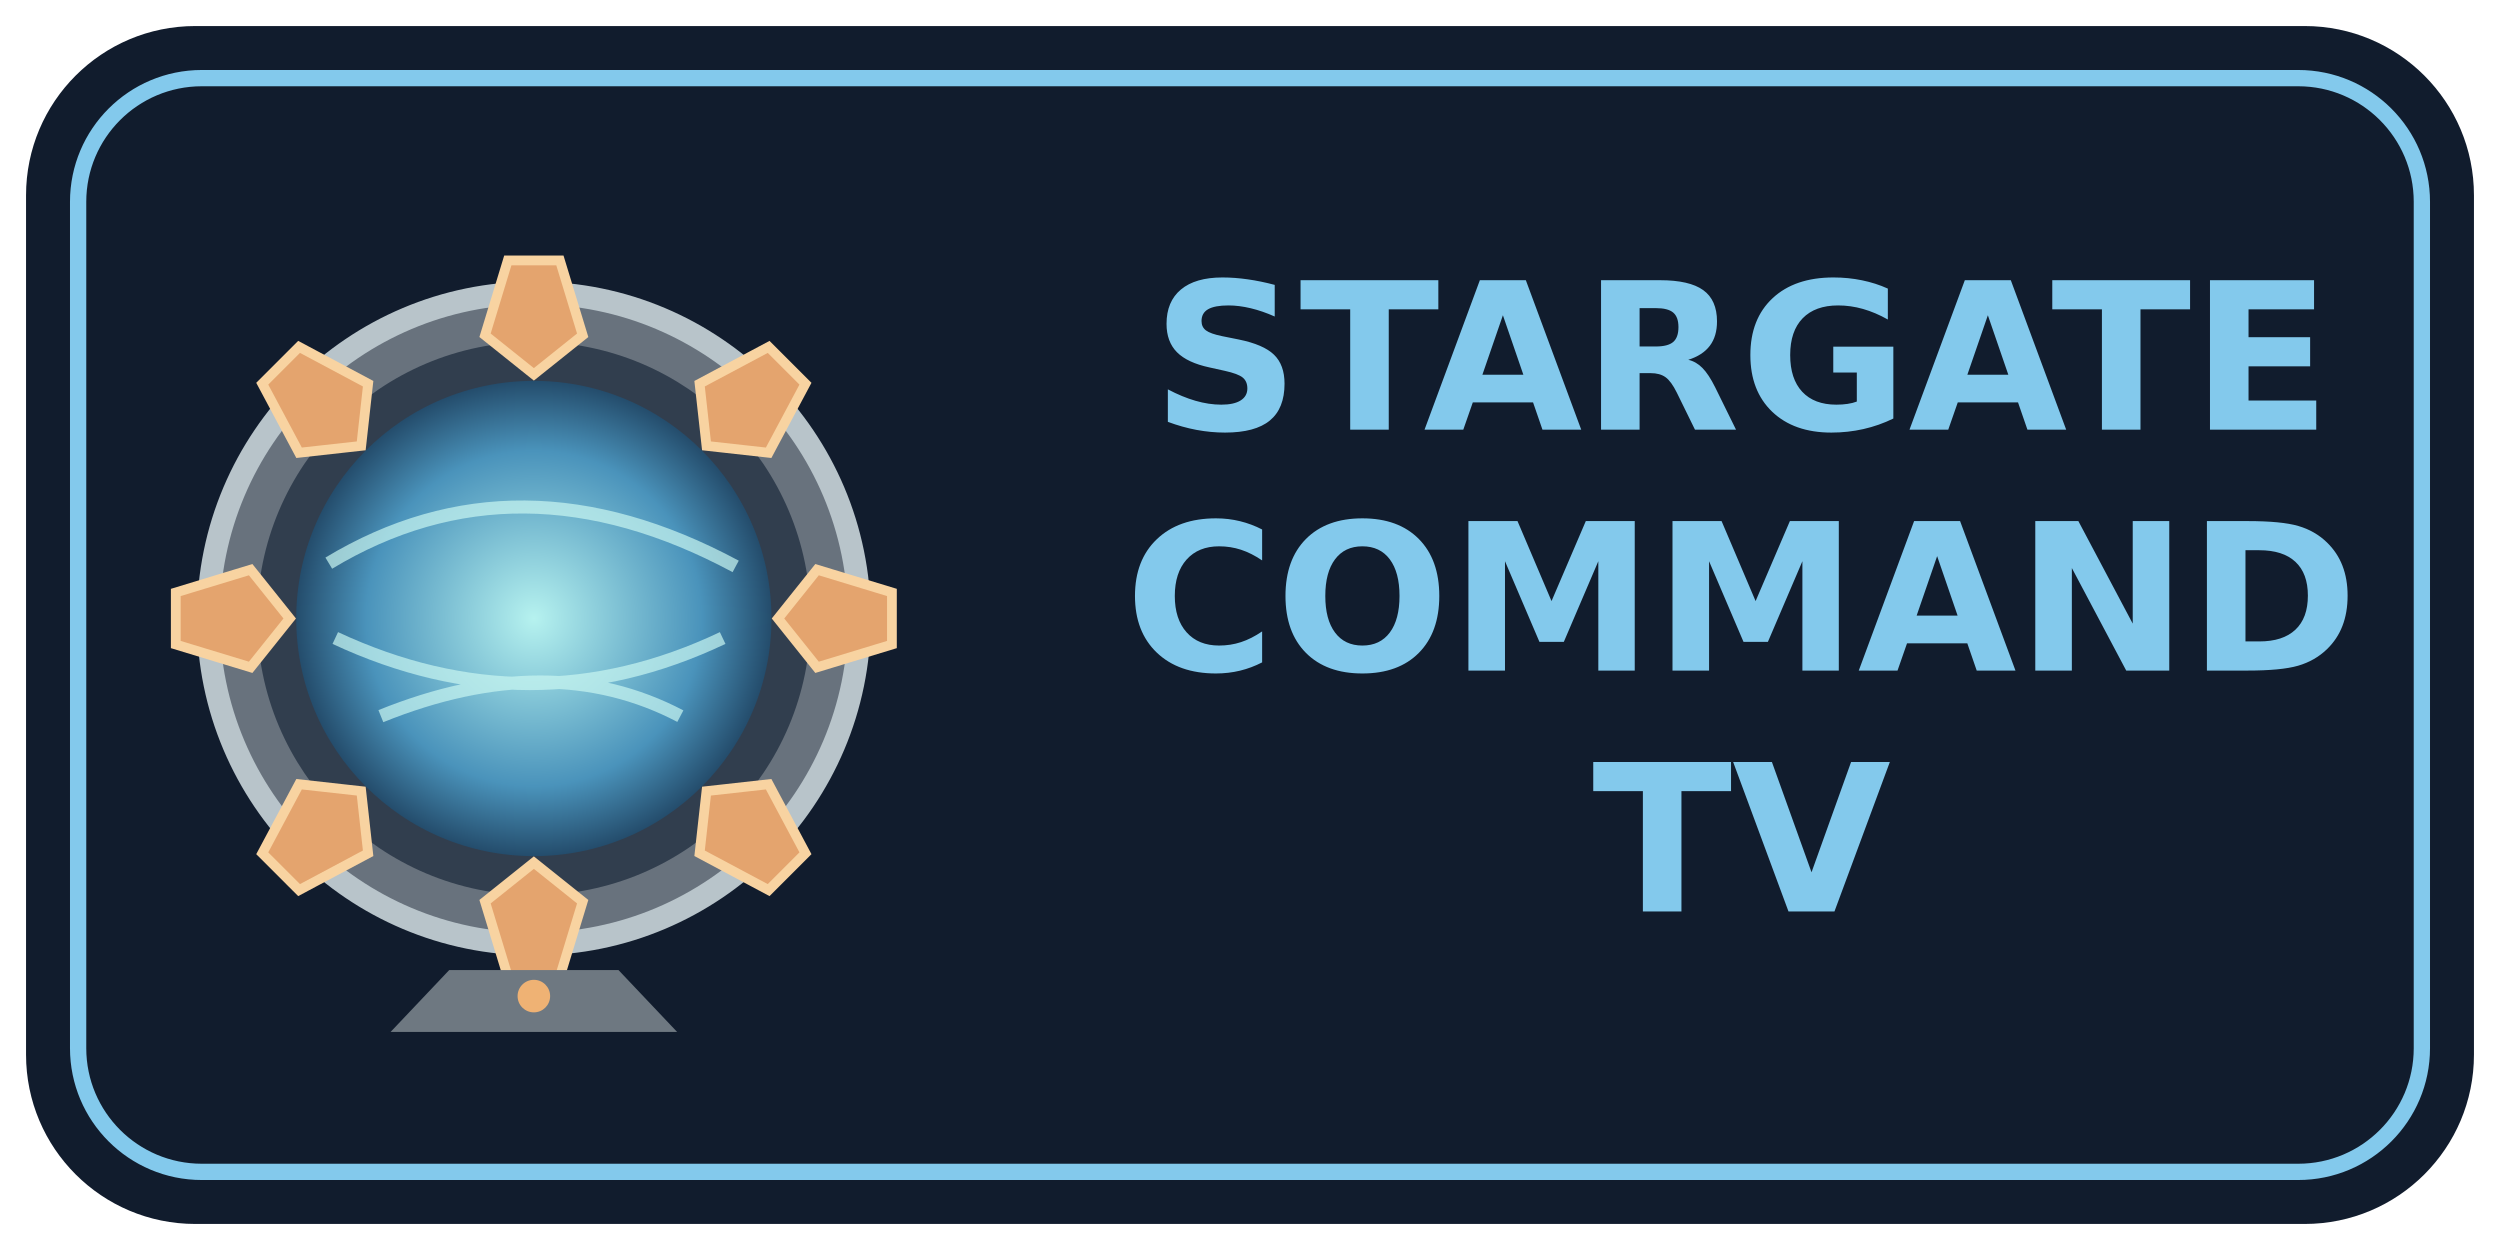
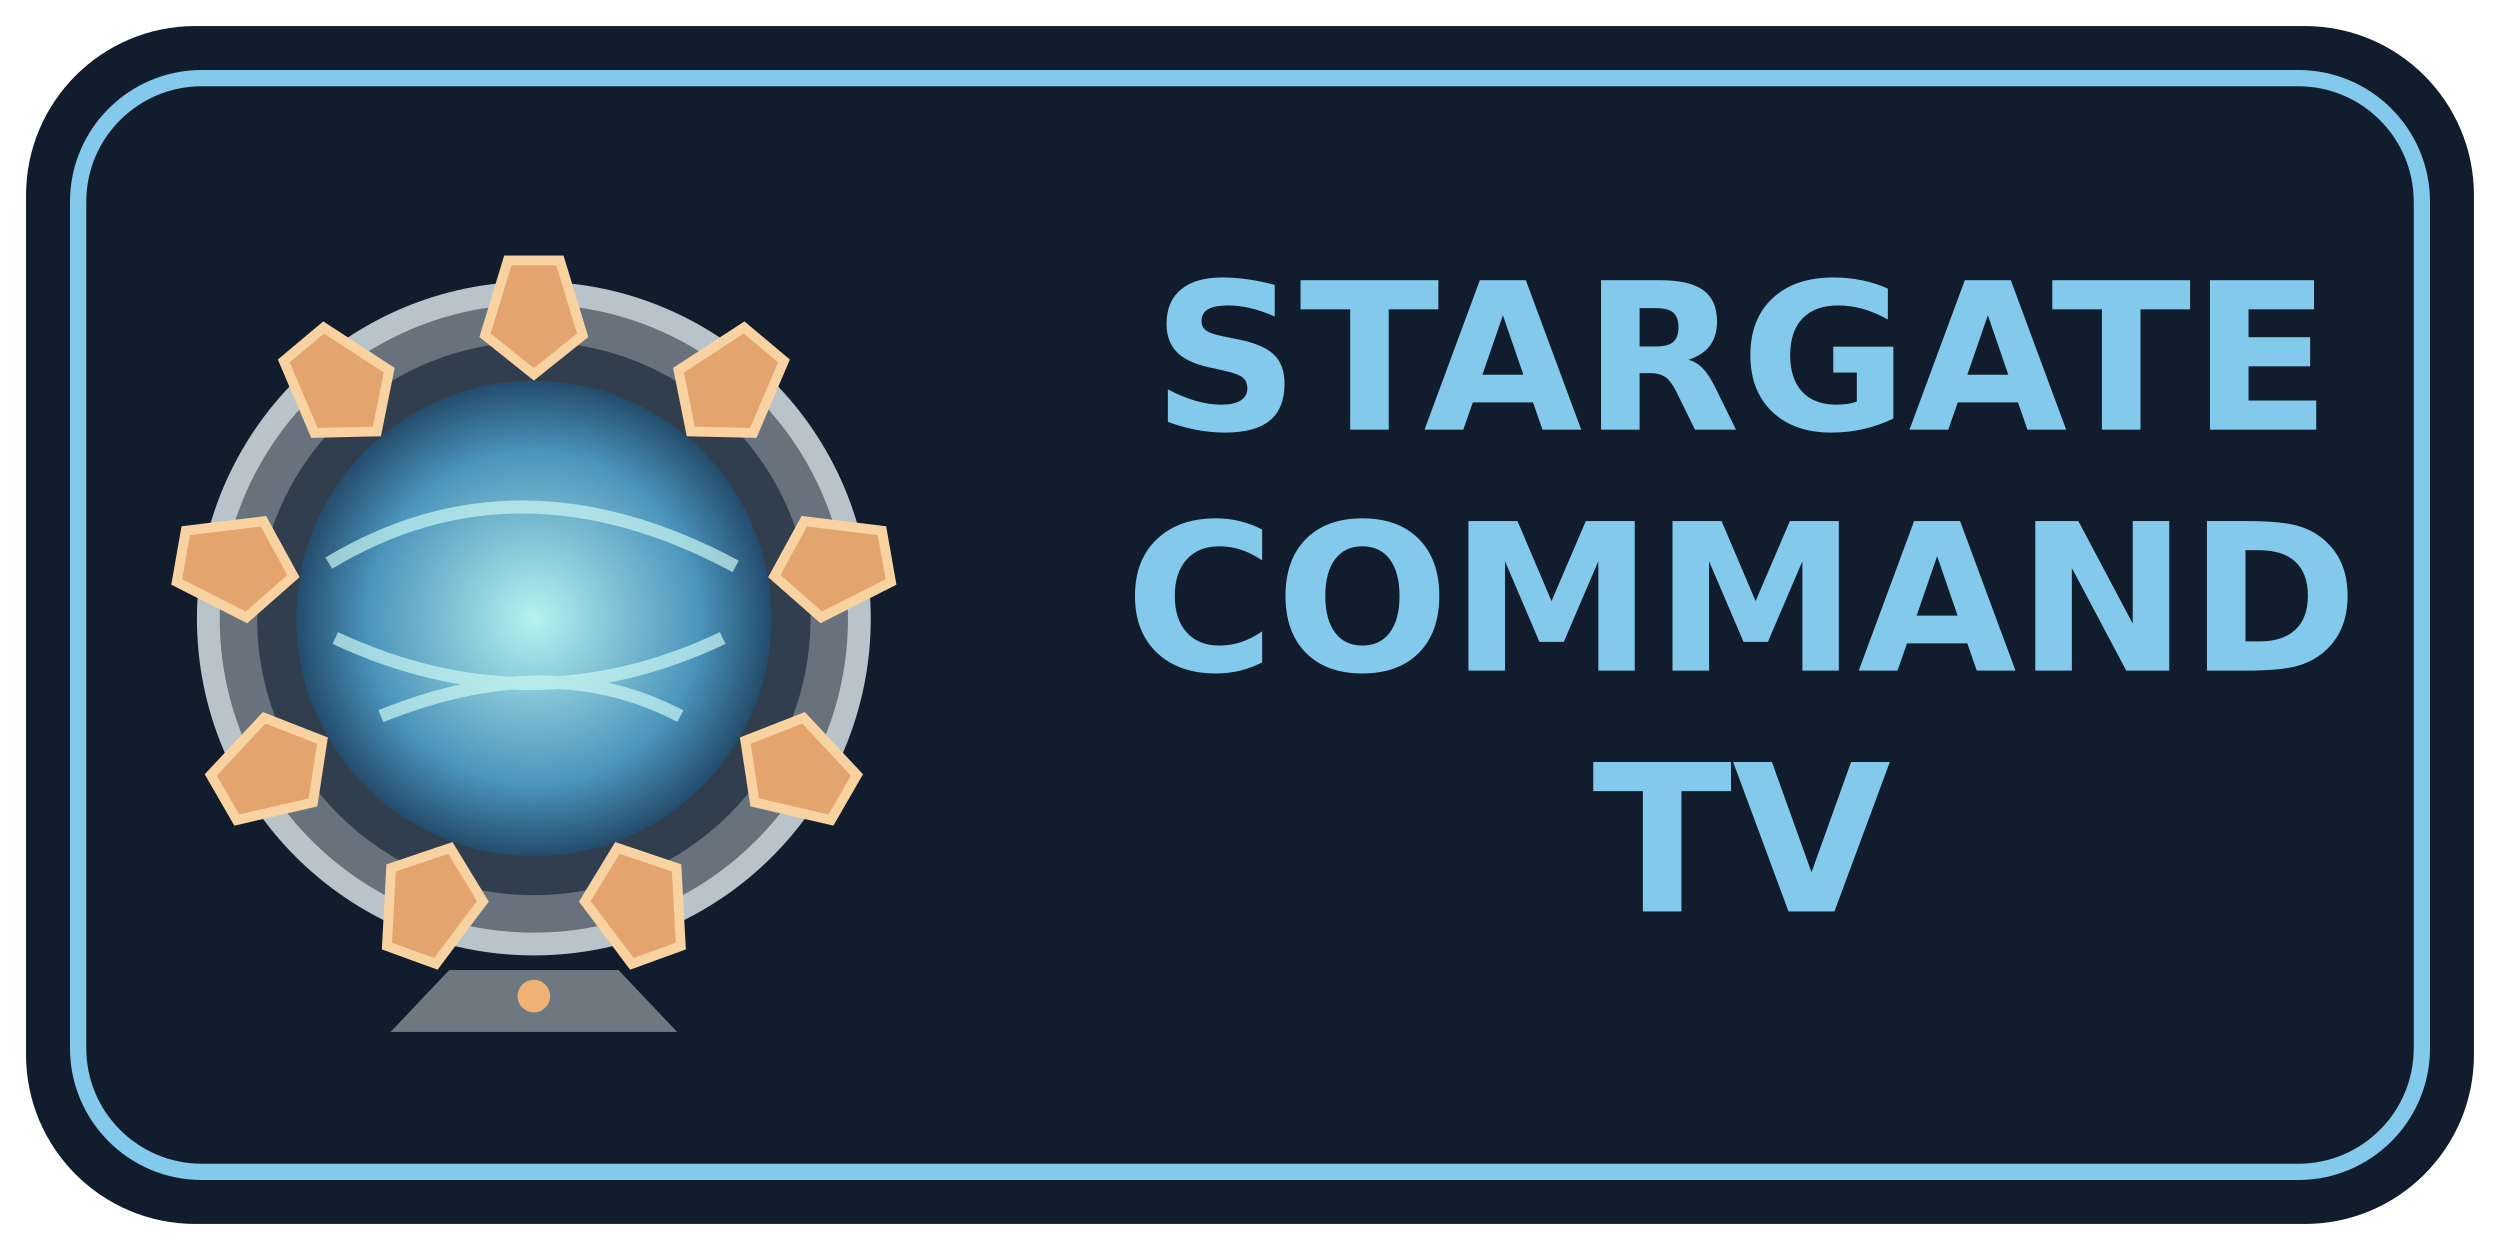
<svg xmlns="http://www.w3.org/2000/svg" viewBox="0 0 768 384" role="img" aria-labelledby="stargate-command-tv-title">
  <rect x="8" y="8" width="752" height="368" rx="52" fill="#111c2d" />
  <rect x="24" y="24" width="720" height="336" rx="38" fill="none" stroke="#83c9ec" stroke-width="5" />
  <defs>
    <radialGradient id="stargate-water">
      <stop stop-color="#b6f2ef" />
      <stop offset=".65" stop-color="#4a93bb" />
      <stop offset="1" stop-color="#193855" />
    </radialGradient>
  </defs>
  <circle cx="164" cy="190" r="100" fill="#68727d" stroke="#b8c4ca" stroke-width="7" />
  <circle cx="164" cy="190" r="79" fill="url(#stargate-water)" stroke="#313e4e" stroke-width="12" />
  <path d="M101 173q58-35 125 1m-123 22q60 28 119 0m-105 24q52-21 92 0" fill="none" stroke="#c9f6f1" stroke-width="4" opacity=".7" />
  <path d="M156 80h16l7 23-15 12-15-12Z" fill="#e4a46e" stroke="#f8d3a1" stroke-width="3" transform="rotate(0 164 190)" />
-   <path d="M156 80h16l7 23-15 12-15-12Z" fill="#e4a46e" stroke="#f8d3a1" stroke-width="3" transform="rotate(45 164 190)" />
-   <path d="M156 80h16l7 23-15 12-15-12Z" fill="#e4a46e" stroke="#f8d3a1" stroke-width="3" transform="rotate(90 164 190)" />
-   <path d="M156 80h16l7 23-15 12-15-12Z" fill="#e4a46e" stroke="#f8d3a1" stroke-width="3" transform="rotate(135 164 190)" />
-   <path d="M156 80h16l7 23-15 12-15-12Z" fill="#e4a46e" stroke="#f8d3a1" stroke-width="3" transform="rotate(180 164 190)" />
-   <path d="M156 80h16l7 23-15 12-15-12Z" fill="#e4a46e" stroke="#f8d3a1" stroke-width="3" transform="rotate(225 164 190)" />
-   <path d="M156 80h16l7 23-15 12-15-12Z" fill="#e4a46e" stroke="#f8d3a1" stroke-width="3" transform="rotate(270 164 190)" />
-   <path d="M156 80h16l7 23-15 12-15-12Z" fill="#e4a46e" stroke="#f8d3a1" stroke-width="3" transform="rotate(315 164 190)" />
+   <path d="M156 80h16l7 23-15 12-15-12Z" fill="#e4a46e" stroke="#f8d3a1" stroke-width="3" transform="rotate(40 164 190)" />
+   <path d="M156 80h16l7 23-15 12-15-12Z" fill="#e4a46e" stroke="#f8d3a1" stroke-width="3" transform="rotate(80 164 190)" />
+   <path d="M156 80h16l7 23-15 12-15-12Z" fill="#e4a46e" stroke="#f8d3a1" stroke-width="3" transform="rotate(120 164 190)" />
+   <path d="M156 80h16l7 23-15 12-15-12Z" fill="#e4a46e" stroke="#f8d3a1" stroke-width="3" transform="rotate(160 164 190)" />
+   <path d="M156 80h16l7 23-15 12-15-12Z" fill="#e4a46e" stroke="#f8d3a1" stroke-width="3" transform="rotate(200 164 190)" />
+   <path d="M156 80h16l7 23-15 12-15-12Z" fill="#e4a46e" stroke="#f8d3a1" stroke-width="3" transform="rotate(240 164 190)" />
+   <path d="M156 80h16l7 23-15 12-15-12Z" fill="#e4a46e" stroke="#f8d3a1" stroke-width="3" transform="rotate(280 164 190)" />
+   <path d="M156 80h16l7 23-15 12-15-12Z" fill="#e4a46e" stroke="#f8d3a1" stroke-width="3" transform="rotate(320 164 190)" />
  <path d="M138 298h52l18 19h-88Z" fill="#6e7881" />
  <circle cx="164" cy="306" r="5" fill="#efb274" />
  <g fill="#83c9ec" font-family="DejaVu Sans,sans-serif" font-weight="800" text-anchor="middle">
    <text x="535" y="132" font-size="63">STARGATE</text>
    <text x="535" y="206" font-size="63">COMMAND</text>
    <text x="535" y="280" font-size="63">TV</text>
  </g>
</svg>
